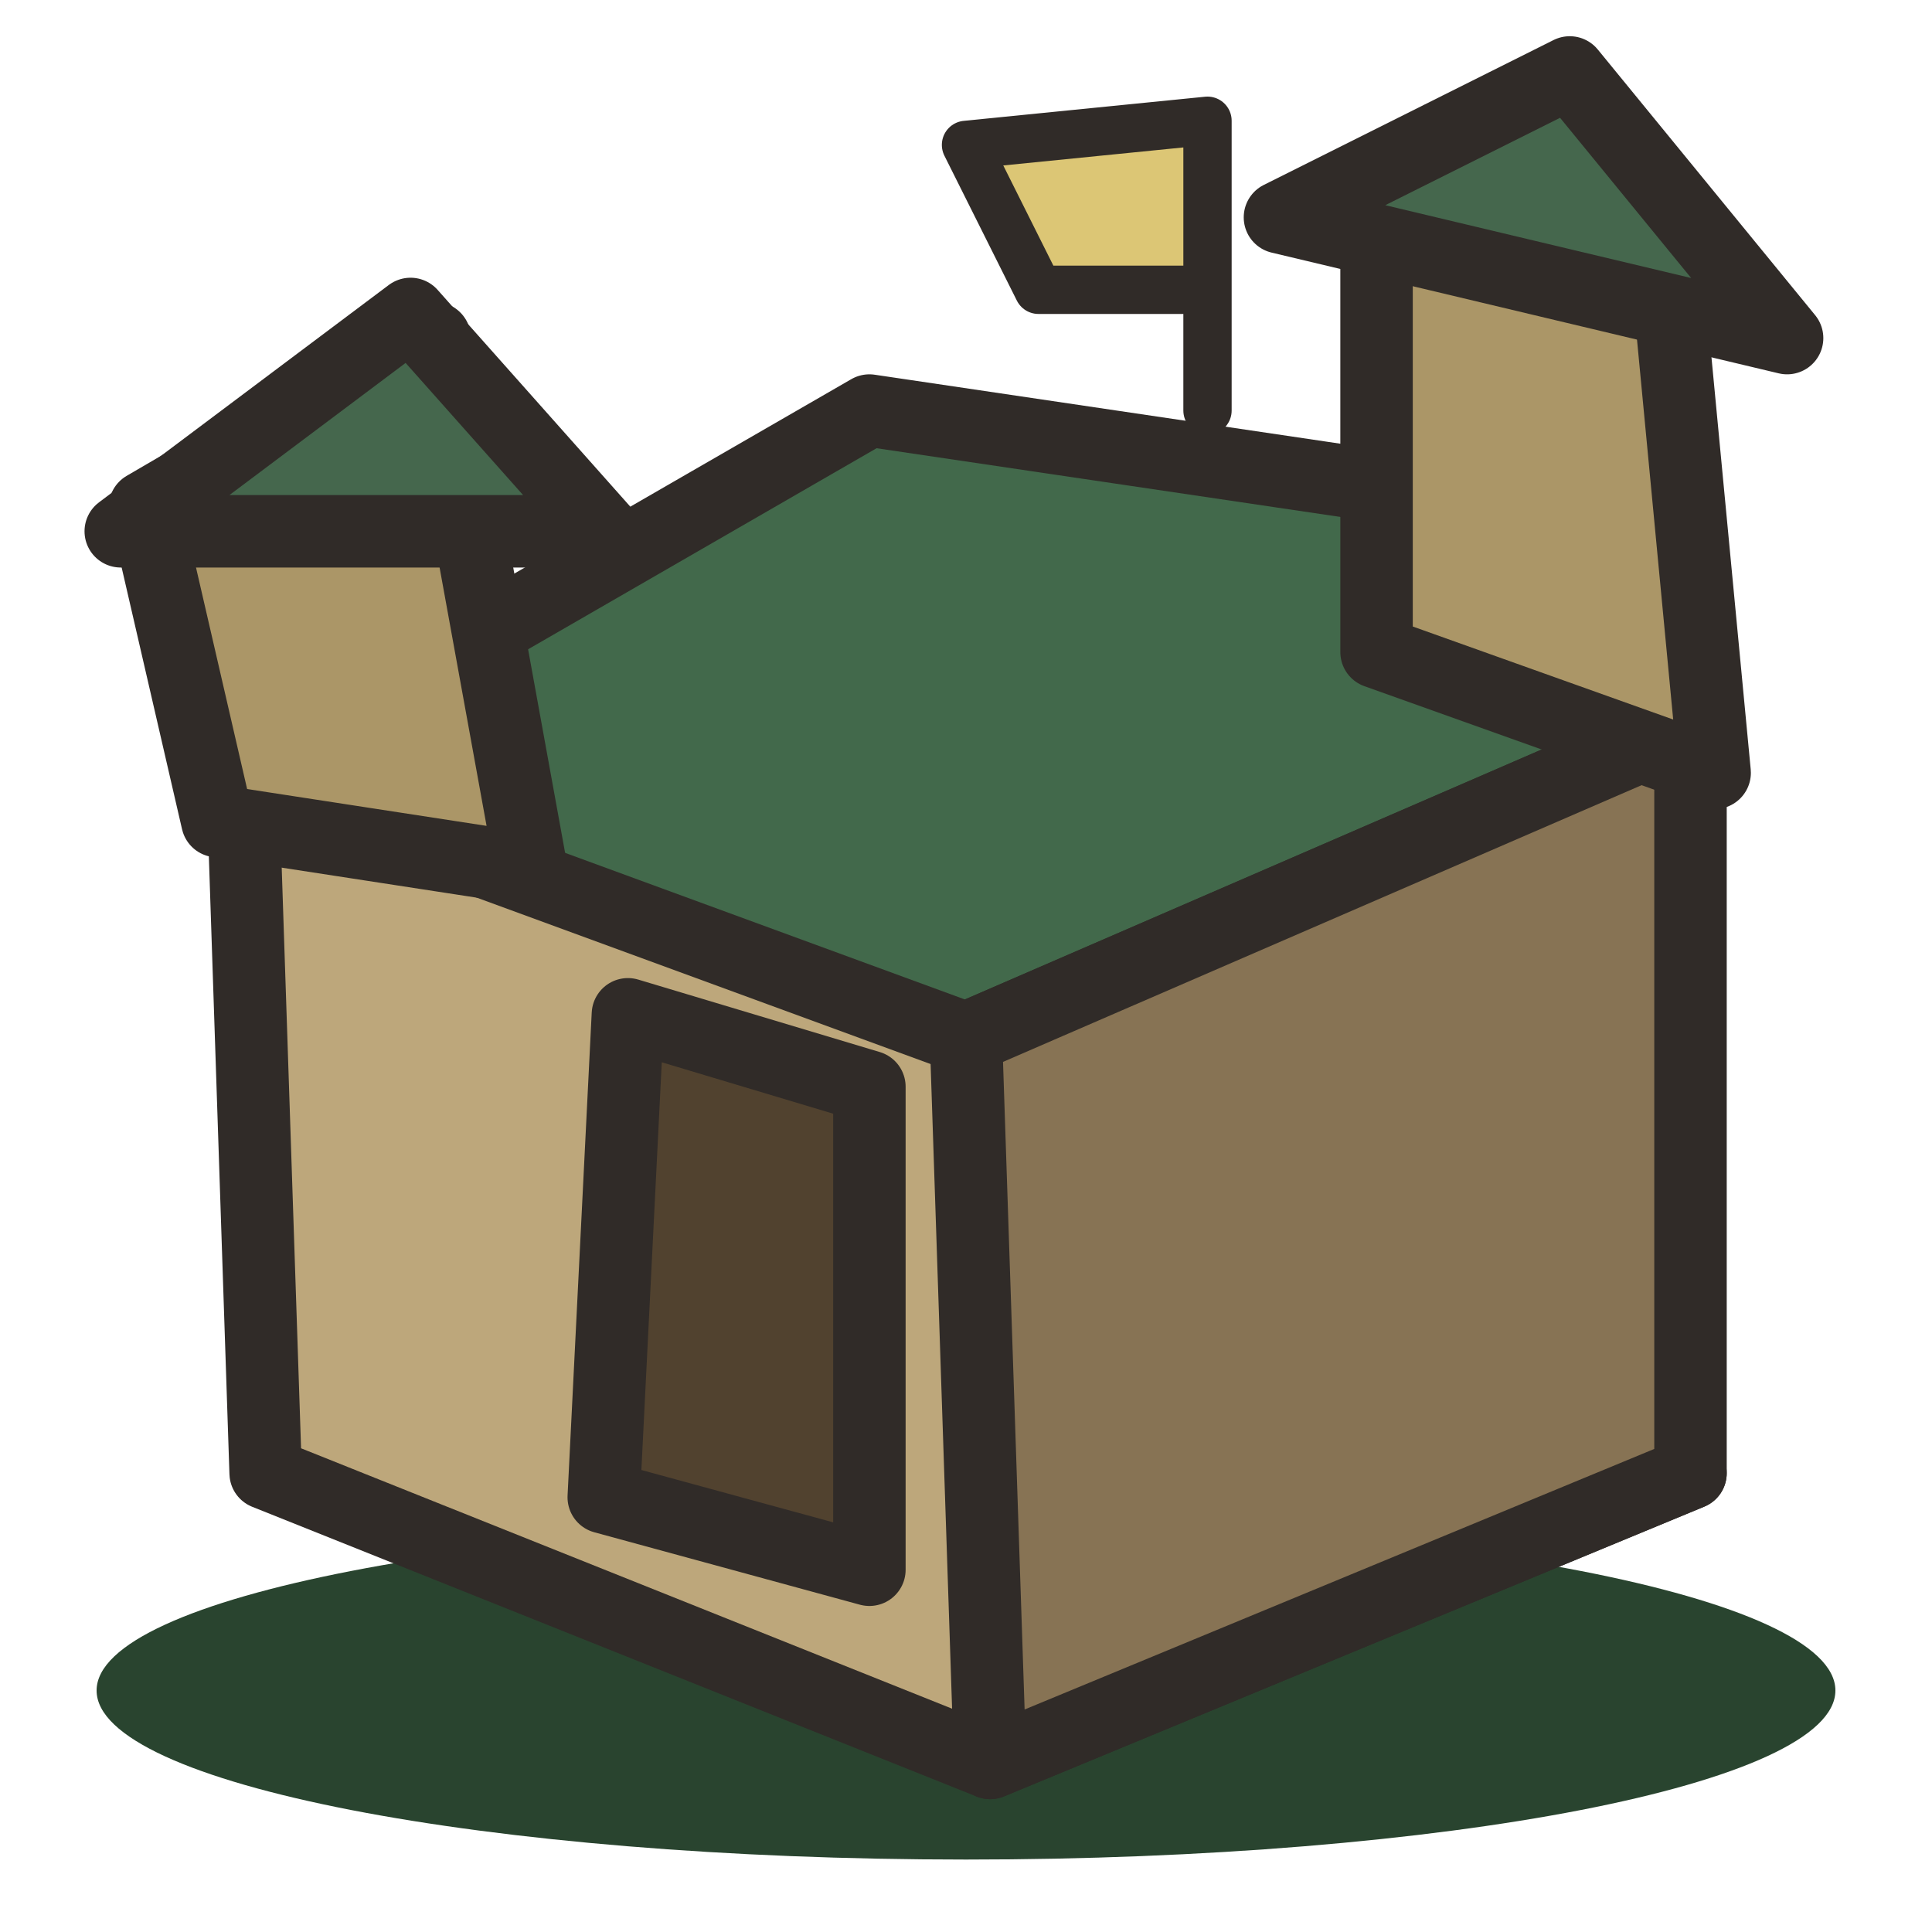
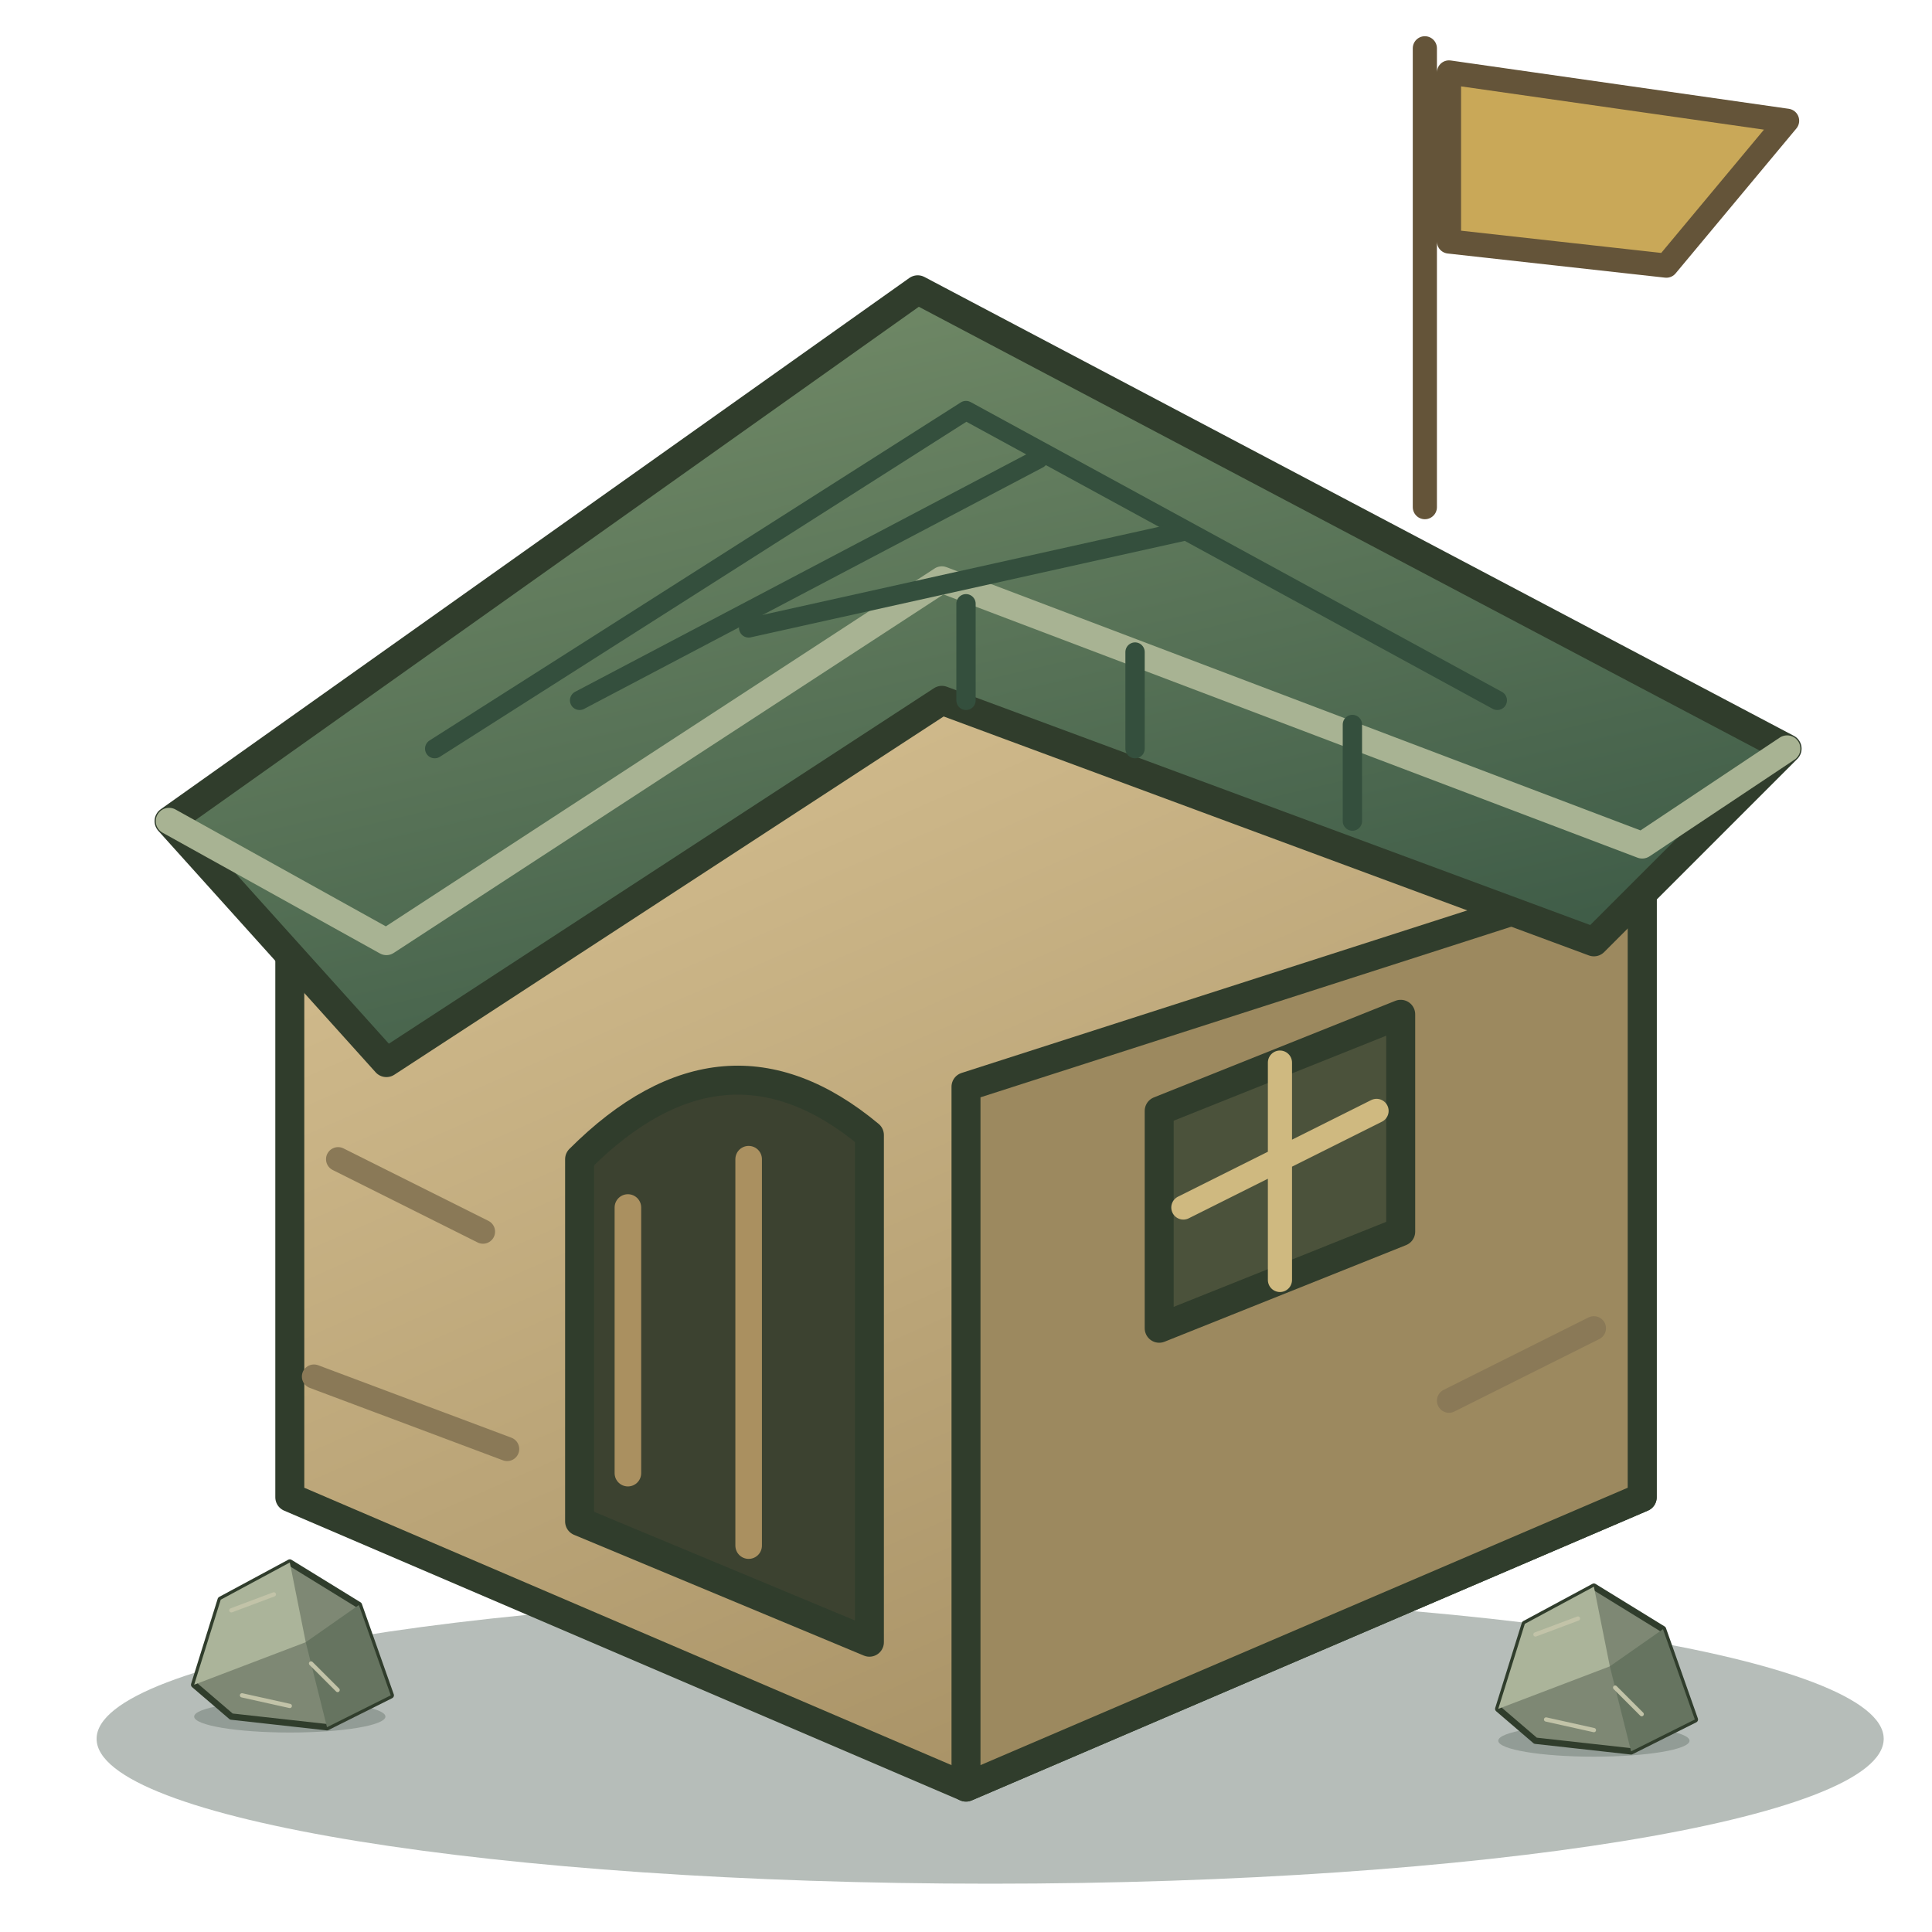
<svg xmlns="http://www.w3.org/2000/svg" width="80" height="80" viewBox="0 0 80 80">
-   <ellipse cx="40" cy="70" rx="36" ry="7" fill="#29442f" stroke="none" stroke-width="0" />
-   <path d="M10 31 L63 21 L70 61 L41 73 L11 61 Z" fill="#bda77b" stroke="#302b28" stroke-width="3" stroke-linecap="round" stroke-linejoin="round" />
-   <path d="M10 32 L40 43 L70 30 L63 21 L36 17 Z" fill="#42694b" stroke="#302b28" stroke-width="3" stroke-linecap="round" stroke-linejoin="round" />
-   <path d="M40 43 L70 30 L70 61 L41 73 Z" fill="#877354" stroke="#302b28" stroke-width="3" stroke-linecap="round" stroke-linejoin="round" />
-   <path d="M26 42 L36 45 L36 65 L25 62 Z" fill="#51422f" stroke="#302b28" stroke-width="3" stroke-linecap="round" stroke-linejoin="round" />
-   <path d="M9 34 L6 21 L18 14 L22 36 Z M57 27 L57 8 L69 11 L71 32 Z" fill="#ab9667" stroke="#302b28" stroke-width="3" stroke-linecap="round" stroke-linejoin="round" />
-   <path d="M5 22 L17 13 L25 22 Z M53 9 L65 3 L74 14 Z" fill="#45674d" stroke="#302b28" stroke-width="3" stroke-linecap="round" stroke-linejoin="round" />
-   <path d="M50 17 L50 5 L40 6 L43 12 L50 12" fill="#dcc675" stroke="#302b28" stroke-width="2" stroke-linecap="round" stroke-linejoin="round" />
+   <defs>
+     <linearGradient id="roof" x1="0" y1="0" x2=".5" y2="1">
+       <stop stop-color="#79916c" />
+       <stop offset="1" stop-color="#405d48" />
+     </linearGradient>
+   </defs>
+   <defs>
+     <linearGradient id="wall" x1="0" y1="0" x2=".5" y2="1">
+       <stop stop-color="#ddc798" />
+       <stop offset="1" stop-color="#a99367" />
+     </linearGradient>
+   </defs>
+   <ellipse cx="41" cy="72" rx="37" ry="6" fill="#183023" opacity=".32" />
+   <path d="M12 35 L42 24 L68 36 V62 L40 74 L12 62 Z" fill="url(#wall)" stroke="#303d2c" stroke-width="1.2" stroke-linejoin="round" stroke-linecap="round" />
+   <path d="M40 45 L68 36 V62 L40 74 Z" fill="#9c895f" stroke="#303d2c" stroke-width="1.2" stroke-linejoin="round" stroke-linecap="round" />
+   <path d="M7 34 L38 12 L74 31 L66 39 L39 29 L16 44 Z" fill="url(#roof)" stroke="#303d2c" stroke-width="1.2" stroke-linejoin="round" stroke-linecap="round" />
+   <path d="M7 34 L16 39 L39 24 L68 35 L74 31" fill="none" stroke="#a8b393" stroke-width="1.1" stroke-linejoin="round" stroke-linecap="round" />
+   <path d="M18 31 L40 17 L62 29" fill="none" stroke="#344f3d" stroke-width="0.8" stroke-linejoin="round" stroke-linecap="round" />
+   <path d="M24 29 L43 19" fill="none" stroke="#344f3d" stroke-width="0.8" stroke-linejoin="round" stroke-linecap="round" />
+   <path d="M31 26 L49 22" fill="none" stroke="#344f3d" stroke-width="0.8" stroke-linejoin="round" stroke-linecap="round" />
+   <path d="M40 29 L40 25" fill="none" stroke="#344f3d" stroke-width="0.8" stroke-linejoin="round" stroke-linecap="round" />
+   <path d="M47 31 L47 27" fill="none" stroke="#344f3d" stroke-width="0.8" stroke-linejoin="round" stroke-linecap="round" />
+   <path d="M56 34 L56 30" fill="none" stroke="#344f3d" stroke-width="0.8" stroke-linejoin="round" stroke-linecap="round" />
+   <path d="M24 48 Q30 42 36 47 V68 L24 63 Z" fill="#3c4230" stroke="#303d2c" stroke-width="1.2" stroke-linejoin="round" stroke-linecap="round" />
+   <path d="M26 50 V61 M31 48 V64" fill="none" stroke="#aa9060" stroke-width="1.1" stroke-linejoin="round" stroke-linecap="round" />
+   <path d="M48 46 L58 42 V51 L48 55 Z" fill="#4b523b" stroke="#303d2c" stroke-width="1.2" stroke-linejoin="round" stroke-linecap="round" />
+   <path d="M53 44 V53 M49 50 L57 46" fill="none" stroke="#cfb980" stroke-width="1" stroke-linejoin="round" stroke-linecap="round" />
+   <path d="M14 48 L20 51 M13 57 L21 60 M60 58 L66 55" fill="none" stroke="#8a7957" stroke-width="1" stroke-linejoin="round" stroke-linecap="round" />
+   <path d="M59 21 V2 M60 3 L74 5 L69 11 L60 10 Z" fill="#c9a858" stroke="#645439" stroke-width="1" stroke-linejoin="round" stroke-linecap="round" />
+   <g transform="translate(12 68) scale(0.22)">
+     <ellipse cx="0" cy="14" rx="18" ry="3" fill="#28382b" opacity=".25" />
+     <path d="M-18 8 L-13 -8 L0 -15 L13 -7 L19 10 L7 16 L-11 14 Z" fill="#7e8874" stroke="#303d2c" stroke-width="1.2" stroke-linejoin="round" stroke-linecap="round" />
+     <path d="M-13 -8 L0 -15 L3 0 L-18 8 Z" fill="#abb49a" stroke="none" stroke-width="1.2" stroke-linejoin="round" stroke-linecap="round" />
+     <path d="M3 0 L13 -7 L19 10 L7 16 Z" fill="#667460" stroke="none" stroke-width="1.2" stroke-linejoin="round" stroke-linecap="round" />
+     <path d="M-11 -6 L-3 -9 M4 4 L9 9 M-9 10 L0 12" fill="none" stroke="#c2c3a8" stroke-width="0.8" stroke-linejoin="round" stroke-linecap="round" />
+   </g>
+   <g transform="translate(66 69) scale(0.22)">
+     <ellipse cx="0" cy="14" rx="18" ry="3" fill="#28382b" opacity=".25" />
+     <path d="M-18 8 L-13 -8 L0 -15 L13 -7 L19 10 L7 16 L-11 14 Z" fill="#7e8874" stroke="#303d2c" stroke-width="1.2" stroke-linejoin="round" stroke-linecap="round" />
+     <path d="M-13 -8 L0 -15 L3 0 L-18 8 Z" fill="#abb49a" stroke="none" stroke-width="1.2" stroke-linejoin="round" stroke-linecap="round" />
+     <path d="M3 0 L13 -7 L19 10 L7 16 Z" fill="#667460" stroke="none" stroke-width="1.2" stroke-linejoin="round" stroke-linecap="round" />
+     <path d="M-11 -6 L-3 -9 M4 4 L9 9 M-9 10 L0 12" fill="none" stroke="#c2c3a8" stroke-width="0.8" stroke-linejoin="round" stroke-linecap="round" />
+   </g>
</svg>
